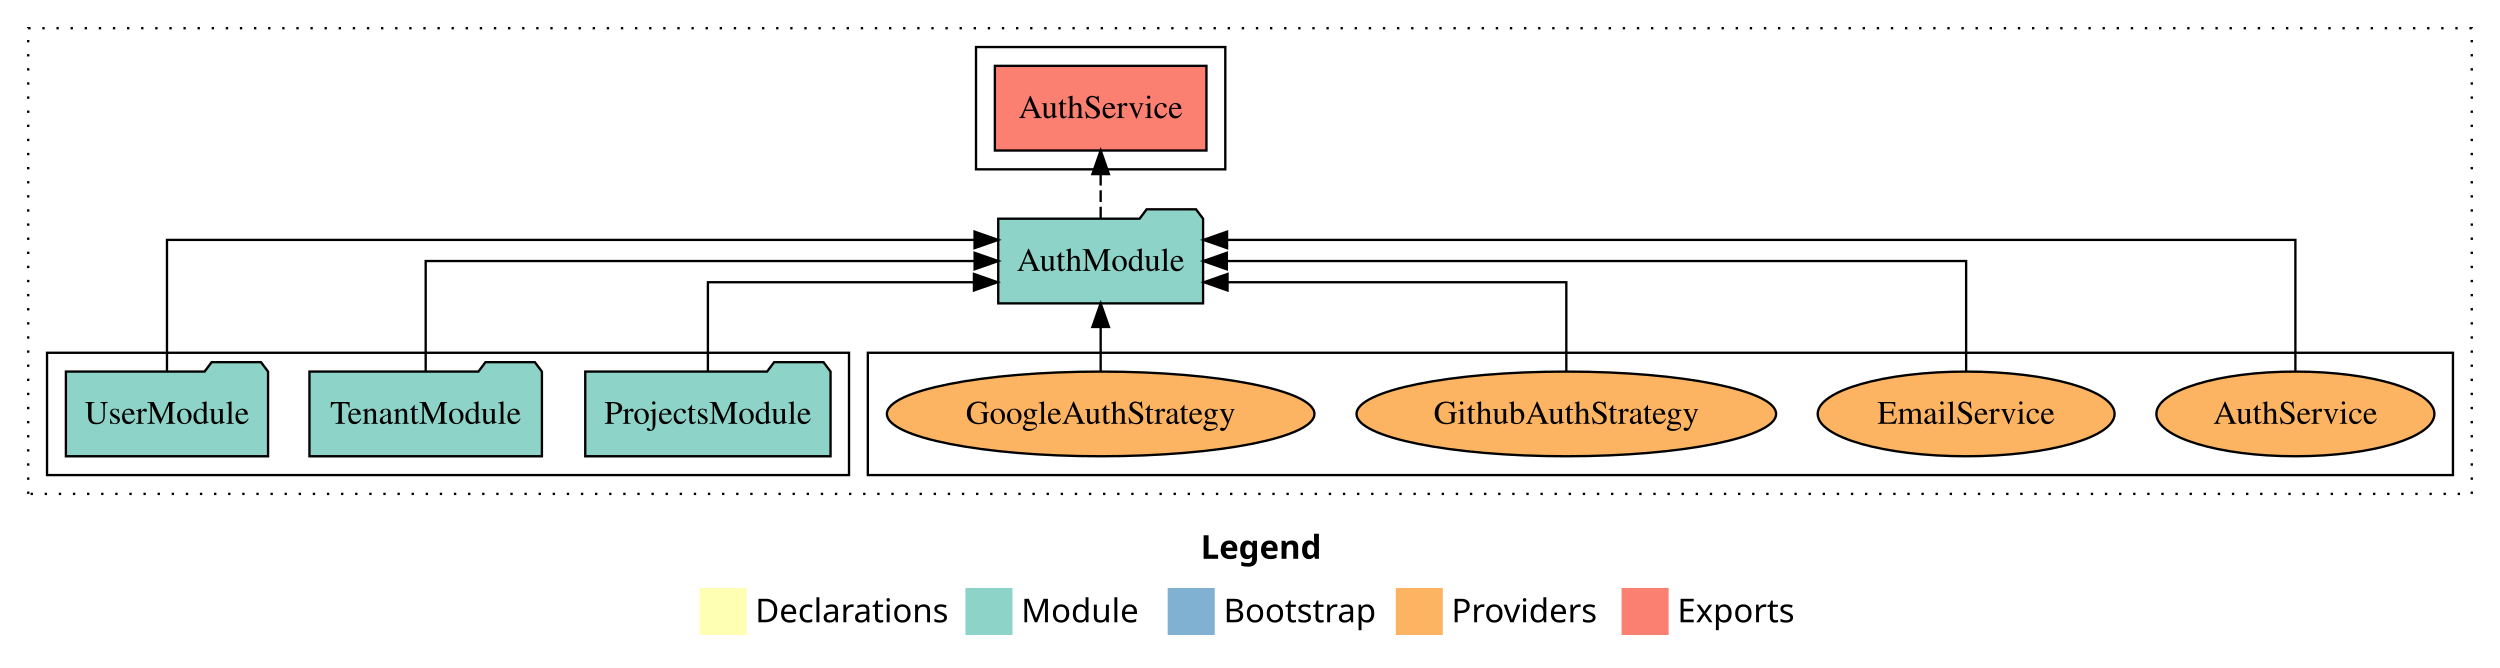
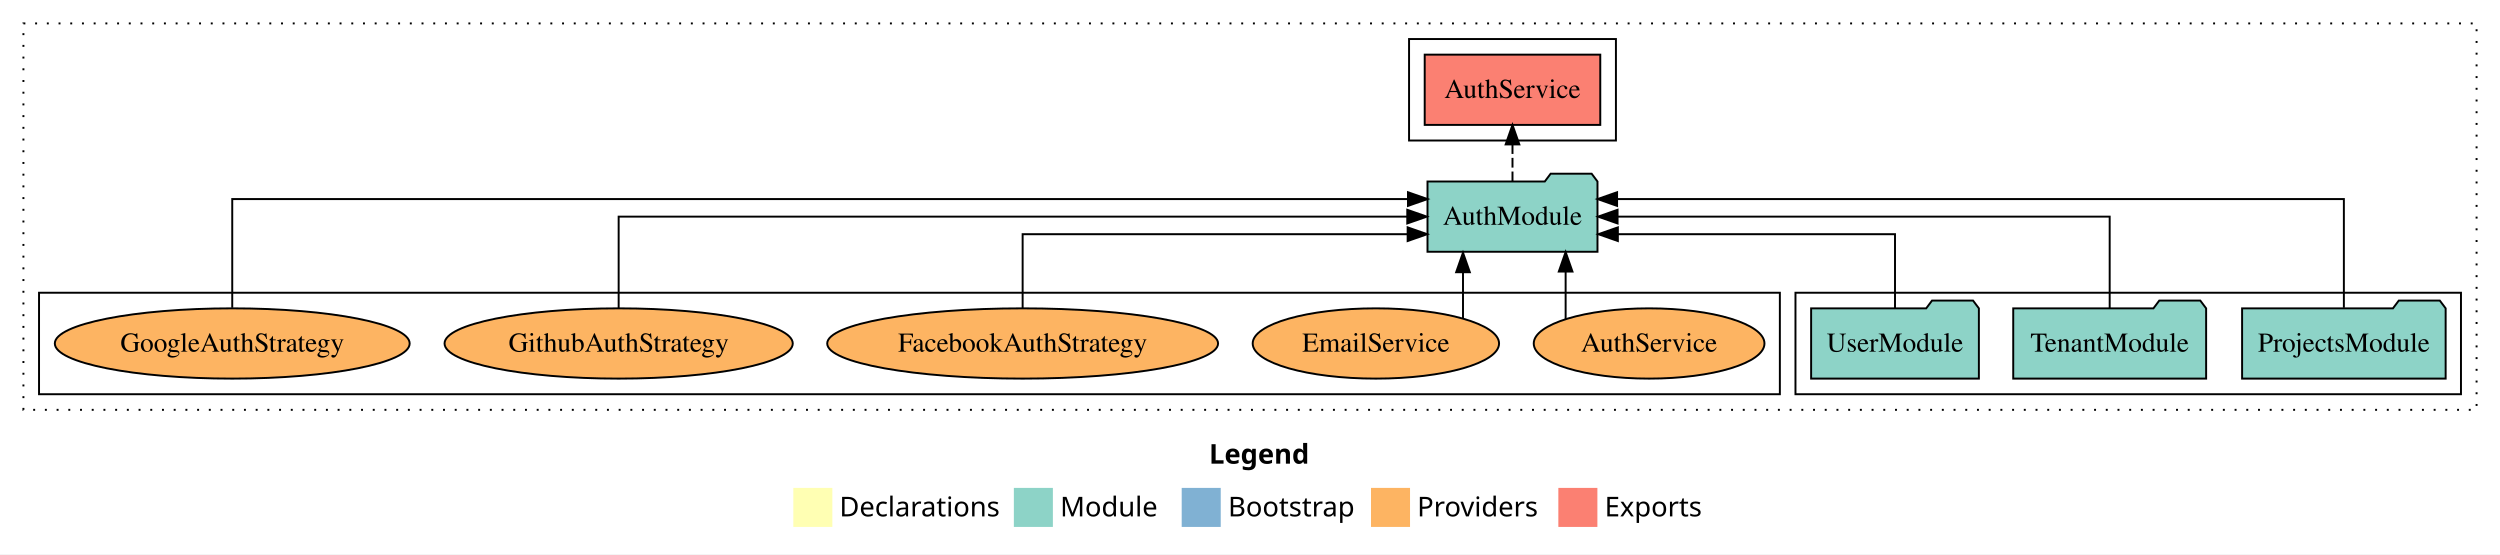
- <svg xmlns="http://www.w3.org/2000/svg" width="1063pt" height="284pt" viewBox="0.00 0.00 1063.00 284.00">
+ <svg xmlns="http://www.w3.org/2000/svg" width="1281pt" height="284pt" viewBox="0.00 0.00 1281.00 284.00">
  <g id="graph0" class="graph" transform="scale(1 1) rotate(0) translate(4 280)">
-     <polygon fill="white" stroke="transparent" points="-4,4 -4,-280 1059,-280 1059,4 -4,4" />
-     <text text-anchor="start" x="506.51" y="-42.4" font-family="Times-12" font-weight="bold" font-size="14.00">Legend</text>
-     <polygon fill="#ffffb3" stroke="transparent" points="293.5,-10 293.5,-30 313.5,-30 313.5,-10 293.5,-10" />
-     <text text-anchor="start" x="317.13" y="-15.4" font-family="Times-12" font-size="14.00">  Declarations</text>
-     <polygon fill="#8dd3c7" stroke="transparent" points="406.5,-10 406.5,-30 426.5,-30 426.5,-10 406.5,-10" />
-     <text text-anchor="start" x="430.23" y="-15.4" font-family="Times-12" font-size="14.00">  Module</text>
-     <polygon fill="#80b1d3" stroke="transparent" points="492.5,-10 492.5,-30 512.5,-30 512.5,-10 492.5,-10" />
-     <text text-anchor="start" x="516.28" y="-15.4" font-family="Times-12" font-size="14.00">  Bootstrap</text>
-     <polygon fill="#fdb462" stroke="transparent" points="589.5,-10 589.5,-30 609.5,-30 609.5,-10 589.5,-10" />
-     <text text-anchor="start" x="613.17" y="-15.4" font-family="Times-12" font-size="14.00">  Providers</text>
-     <polygon fill="#fb8072" stroke="transparent" points="685.5,-10 685.5,-30 705.5,-30 705.5,-10 685.5,-10" />
-     <text text-anchor="start" x="709.23" y="-15.4" font-family="Times-12" font-size="14.00">  Exports</text>
+     <polygon fill="white" stroke="transparent" points="-4,4 -4,-280 1277,-280 1277,4 -4,4" />
+     <text text-anchor="start" x="615.51" y="-42.4" font-family="Times-12" font-weight="bold" font-size="14.00">Legend</text>
+     <polygon fill="#ffffb3" stroke="transparent" points="402.5,-10 402.5,-30 422.5,-30 422.5,-10 402.5,-10" />
+     <text text-anchor="start" x="426.13" y="-15.4" font-family="Times-12" font-size="14.00">  Declarations</text>
+     <polygon fill="#8dd3c7" stroke="transparent" points="515.5,-10 515.5,-30 535.5,-30 535.5,-10 515.5,-10" />
+     <text text-anchor="start" x="539.23" y="-15.4" font-family="Times-12" font-size="14.00">  Module</text>
+     <polygon fill="#80b1d3" stroke="transparent" points="601.5,-10 601.5,-30 621.5,-30 621.5,-10 601.5,-10" />
+     <text text-anchor="start" x="625.28" y="-15.4" font-family="Times-12" font-size="14.00">  Bootstrap</text>
+     <polygon fill="#fdb462" stroke="transparent" points="698.5,-10 698.5,-30 718.5,-30 718.5,-10 698.5,-10" />
+     <text text-anchor="start" x="722.17" y="-15.4" font-family="Times-12" font-size="14.00">  Providers</text>
+     <polygon fill="#fb8072" stroke="transparent" points="794.5,-10 794.5,-30 814.5,-30 814.5,-10 794.5,-10" />
+     <text text-anchor="start" x="818.23" y="-15.4" font-family="Times-12" font-size="14.00">  Exports</text>
    <g id="clust1" class="cluster">
-       <polygon fill="none" stroke="black" stroke-dasharray="1,5" points="8,-70 8,-268 1047,-268 1047,-70 8,-70" />
+       <polygon fill="none" stroke="black" stroke-dasharray="1,5" points="8,-70 8,-268 1265,-268 1265,-70 8,-70" />
+     </g>
+     <g id="clust4" class="cluster">
+       <polygon fill="none" stroke="black" points="718,-208 718,-260 824,-260 824,-208 718,-208" />
+     </g>
+     <g id="clust3" class="cluster">
+       <polygon fill="none" stroke="black" points="916,-78 916,-130 1257,-130 1257,-78 916,-78" />
    </g>
    <g id="clust6" class="cluster">
-       <polygon fill="none" stroke="black" points="365,-78 365,-130 1039,-130 1039,-78 365,-78" />
-     </g>
-     <g id="clust3" class="cluster">
-       <polygon fill="none" stroke="black" points="16,-78 16,-130 357,-130 357,-78 16,-78" />
-     </g>
-     <g id="clust4" class="cluster">
-       <polygon fill="none" stroke="black" points="411,-208 411,-260 517,-260 517,-208 411,-208" />
+       <polygon fill="none" stroke="black" points="16,-78 16,-130 908,-130 908,-78 16,-78" />
    </g>
    <g id="node1" class="node">
-       <polygon fill="#8dd3c7" stroke="black" points="349.15,-122 346.15,-126 325.15,-126 322.15,-122 244.85,-122 244.85,-86 349.15,-86 349.15,-122" />
-       <text text-anchor="middle" x="297" y="-99.8" font-family="Times,serif" font-size="14.00">ProjectsModule</text>
+       <polygon fill="#8dd3c7" stroke="black" points="1249.15,-122 1246.15,-126 1225.15,-126 1222.15,-122 1144.85,-122 1144.85,-86 1249.15,-86 1249.15,-122" />
+       <text text-anchor="middle" x="1197" y="-99.8" font-family="Times,serif" font-size="14.00">ProjectsModule</text>
    </g>
    <g id="node4" class="node">
-       <polygon fill="#8dd3c7" stroke="black" points="507.55,-187 504.55,-191 483.55,-191 480.55,-187 420.45,-187 420.45,-151 507.55,-151 507.55,-187" />
-       <text text-anchor="middle" x="464" y="-164.8" font-family="Times,serif" font-size="14.00">AuthModule</text>
+       <polygon fill="#8dd3c7" stroke="black" points="814.55,-187 811.55,-191 790.55,-191 787.55,-187 727.45,-187 727.45,-151 814.55,-151 814.55,-187" />
+       <text text-anchor="middle" x="771" y="-164.8" font-family="Times,serif" font-size="14.00">AuthModule</text>
    </g>
    <g id="edge1" class="edge">
-       <path fill="none" stroke="black" d="M297,-122.03C297,-138.4 297,-160 297,-160 297,-160 410.12,-160 410.12,-160" />
-       <polygon fill="black" stroke="black" points="410.12,-163.5 420.12,-160 410.12,-156.5 410.12,-163.5" />
+       <path fill="none" stroke="black" d="M1197,-122.29C1197,-144.21 1197,-178 1197,-178 1197,-178 824.59,-178 824.59,-178" />
+       <polygon fill="black" stroke="black" points="824.59,-174.5 814.59,-178 824.59,-181.5 824.59,-174.5" />
    </g>
    <g id="node2" class="node">
-       <polygon fill="#8dd3c7" stroke="black" points="226.42,-122 223.42,-126 202.42,-126 199.42,-122 127.58,-122 127.58,-86 226.42,-86 226.42,-122" />
-       <text text-anchor="middle" x="177" y="-99.8" font-family="Times,serif" font-size="14.00">TenantModule</text>
+       <polygon fill="#8dd3c7" stroke="black" points="1126.42,-122 1123.42,-126 1102.42,-126 1099.42,-122 1027.58,-122 1027.58,-86 1126.42,-86 1126.42,-122" />
+       <text text-anchor="middle" x="1077" y="-99.8" font-family="Times,serif" font-size="14.00">TenantModule</text>
    </g>
    <g id="edge2" class="edge">
-       <path fill="none" stroke="black" d="M177,-122.11C177,-141.34 177,-169 177,-169 177,-169 410.41,-169 410.41,-169" />
-       <polygon fill="black" stroke="black" points="410.41,-172.5 420.41,-169 410.41,-165.5 410.41,-172.5" />
+       <path fill="none" stroke="black" d="M1077,-122.11C1077,-141.34 1077,-169 1077,-169 1077,-169 824.84,-169 824.84,-169" />
+       <polygon fill="black" stroke="black" points="824.84,-165.5 814.84,-169 824.84,-172.5 824.84,-165.5" />
    </g>
    <g id="node3" class="node">
-       <polygon fill="#8dd3c7" stroke="black" points="109.98,-122 106.98,-126 85.98,-126 82.98,-122 24.02,-122 24.02,-86 109.98,-86 109.98,-122" />
-       <text text-anchor="middle" x="67" y="-99.8" font-family="Times,serif" font-size="14.00">UserModule</text>
+       <polygon fill="#8dd3c7" stroke="black" points="1009.98,-122 1006.98,-126 985.98,-126 982.98,-122 924.02,-122 924.02,-86 1009.98,-86 1009.98,-122" />
+       <text text-anchor="middle" x="967" y="-99.8" font-family="Times,serif" font-size="14.00">UserModule</text>
    </g>
    <g id="edge3" class="edge">
-       <path fill="none" stroke="black" d="M67,-122.29C67,-144.21 67,-178 67,-178 67,-178 410.38,-178 410.38,-178" />
-       <polygon fill="black" stroke="black" points="410.38,-181.5 420.38,-178 410.38,-174.5 410.38,-181.5" />
+       <path fill="none" stroke="black" d="M967,-122.03C967,-138.4 967,-160 967,-160 967,-160 824.99,-160 824.99,-160" />
+       <polygon fill="black" stroke="black" points="824.99,-156.5 814.99,-160 824.99,-163.5 824.99,-156.5" />
    </g>
    <g id="node5" class="node">
-       <polygon fill="#fb8072" stroke="black" points="508.98,-252 419.02,-252 419.02,-216 508.98,-216 508.98,-252" />
-       <text text-anchor="middle" x="464" y="-229.8" font-family="Times,serif" font-size="14.00">AuthService </text>
+       <polygon fill="#fb8072" stroke="black" points="815.98,-252 726.02,-252 726.02,-216 815.98,-216 815.98,-252" />
+       <text text-anchor="middle" x="771" y="-229.8" font-family="Times,serif" font-size="14.00">AuthService </text>
    </g>
    <g id="edge4" class="edge">
-       <path fill="none" stroke="black" stroke-dasharray="5,2" d="M464,-187.11C464,-187.11 464,-205.99 464,-205.99" />
-       <polygon fill="black" stroke="black" points="460.5,-205.99 464,-215.99 467.5,-205.99 460.5,-205.99" />
+       <path fill="none" stroke="black" stroke-dasharray="5,2" d="M771,-187.11C771,-187.11 771,-205.99 771,-205.99" />
+       <polygon fill="black" stroke="black" points="767.5,-205.99 771,-215.99 774.5,-205.99 767.5,-205.99" />
    </g>
    <g id="node6" class="node">
-       <ellipse fill="#fdb462" stroke="black" cx="972" cy="-104" rx="59.11" ry="18" />
-       <text text-anchor="middle" x="972" y="-99.8" font-family="Times,serif" font-size="14.00">AuthService</text>
+       <ellipse fill="#fdb462" stroke="black" cx="841" cy="-104" rx="59.11" ry="18" />
+       <text text-anchor="middle" x="841" y="-99.8" font-family="Times,serif" font-size="14.00">AuthService</text>
    </g>
    <g id="edge5" class="edge">
-       <path fill="none" stroke="black" d="M972,-122.29C972,-144.21 972,-178 972,-178 972,-178 517.75,-178 517.75,-178" />
-       <polygon fill="black" stroke="black" points="517.75,-174.5 507.75,-178 517.75,-181.5 517.75,-174.5" />
+       <path fill="none" stroke="black" d="M798.23,-116.53C798.23,-116.53 798.23,-140.85 798.23,-140.85" />
+       <polygon fill="black" stroke="black" points="794.73,-140.85 798.23,-150.85 801.73,-140.85 794.73,-140.85" />
    </g>
    <g id="node7" class="node">
-       <ellipse fill="#fdb462" stroke="black" cx="832" cy="-104" rx="63.12" ry="18" />
-       <text text-anchor="middle" x="832" y="-99.8" font-family="Times,serif" font-size="14.00">EmailService</text>
+       <ellipse fill="#fdb462" stroke="black" cx="701" cy="-104" rx="63.12" ry="18" />
+       <text text-anchor="middle" x="701" y="-99.8" font-family="Times,serif" font-size="14.00">EmailService</text>
    </g>
    <g id="edge6" class="edge">
-       <path fill="none" stroke="black" d="M832,-122.11C832,-141.34 832,-169 832,-169 832,-169 517.66,-169 517.66,-169" />
-       <polygon fill="black" stroke="black" points="517.66,-165.5 507.66,-169 517.66,-172.5 517.66,-165.5" />
+       <path fill="none" stroke="black" d="M745.64,-116.84C745.64,-116.84 745.64,-140.52 745.64,-140.52" />
+       <polygon fill="black" stroke="black" points="742.14,-140.52 745.64,-150.52 749.14,-140.52 742.14,-140.52" />
    </g>
    <g id="node8" class="node">
-       <ellipse fill="#fdb462" stroke="black" cx="662" cy="-104" rx="89.21" ry="18" />
-       <text text-anchor="middle" x="662" y="-99.8" font-family="Times,serif" font-size="14.00">GithubAuthStrategy</text>
+       <ellipse fill="#fdb462" stroke="black" cx="520" cy="-104" rx="100.14" ry="18" />
+       <text text-anchor="middle" x="520" y="-99.8" font-family="Times,serif" font-size="14.00">FacebookAuthStrategy</text>
    </g>
    <g id="edge7" class="edge">
-       <path fill="none" stroke="black" d="M662,-122.03C662,-138.4 662,-160 662,-160 662,-160 517.94,-160 517.94,-160" />
-       <polygon fill="black" stroke="black" points="517.94,-156.5 507.94,-160 517.94,-163.5 517.94,-156.5" />
+       <path fill="none" stroke="black" d="M520,-122.03C520,-138.4 520,-160 520,-160 520,-160 717.28,-160 717.28,-160" />
+       <polygon fill="black" stroke="black" points="717.28,-163.5 727.28,-160 717.28,-156.5 717.28,-163.5" />
    </g>
    <g id="node9" class="node">
-       <ellipse fill="#fdb462" stroke="black" cx="464" cy="-104" rx="90.91" ry="18" />
-       <text text-anchor="middle" x="464" y="-99.8" font-family="Times,serif" font-size="14.00">GoogleAuthStrategy</text>
+       <ellipse fill="#fdb462" stroke="black" cx="313" cy="-104" rx="89.21" ry="18" />
+       <text text-anchor="middle" x="313" y="-99.8" font-family="Times,serif" font-size="14.00">GithubAuthStrategy</text>
    </g>
    <g id="edge8" class="edge">
-       <path fill="none" stroke="black" d="M464,-122.11C464,-122.11 464,-140.99 464,-140.99" />
-       <polygon fill="black" stroke="black" points="460.5,-140.99 464,-150.99 467.5,-140.99 460.5,-140.99" />
+       <path fill="none" stroke="black" d="M313,-122.11C313,-141.34 313,-169 313,-169 313,-169 717.09,-169 717.09,-169" />
+       <polygon fill="black" stroke="black" points="717.09,-172.5 727.09,-169 717.08,-165.5 717.09,-172.5" />
+     </g>
+     <g id="node10" class="node">
+       <ellipse fill="#fdb462" stroke="black" cx="115" cy="-104" rx="90.91" ry="18" />
+       <text text-anchor="middle" x="115" y="-99.8" font-family="Times,serif" font-size="14.00">GoogleAuthStrategy</text>
+     </g>
+     <g id="edge9" class="edge">
+       <path fill="none" stroke="black" d="M115,-122.29C115,-144.21 115,-178 115,-178 115,-178 717.45,-178 717.45,-178" />
+       <polygon fill="black" stroke="black" points="717.45,-181.5 727.45,-178 717.45,-174.5 717.45,-181.5" />
    </g>
  </g>
</svg>
